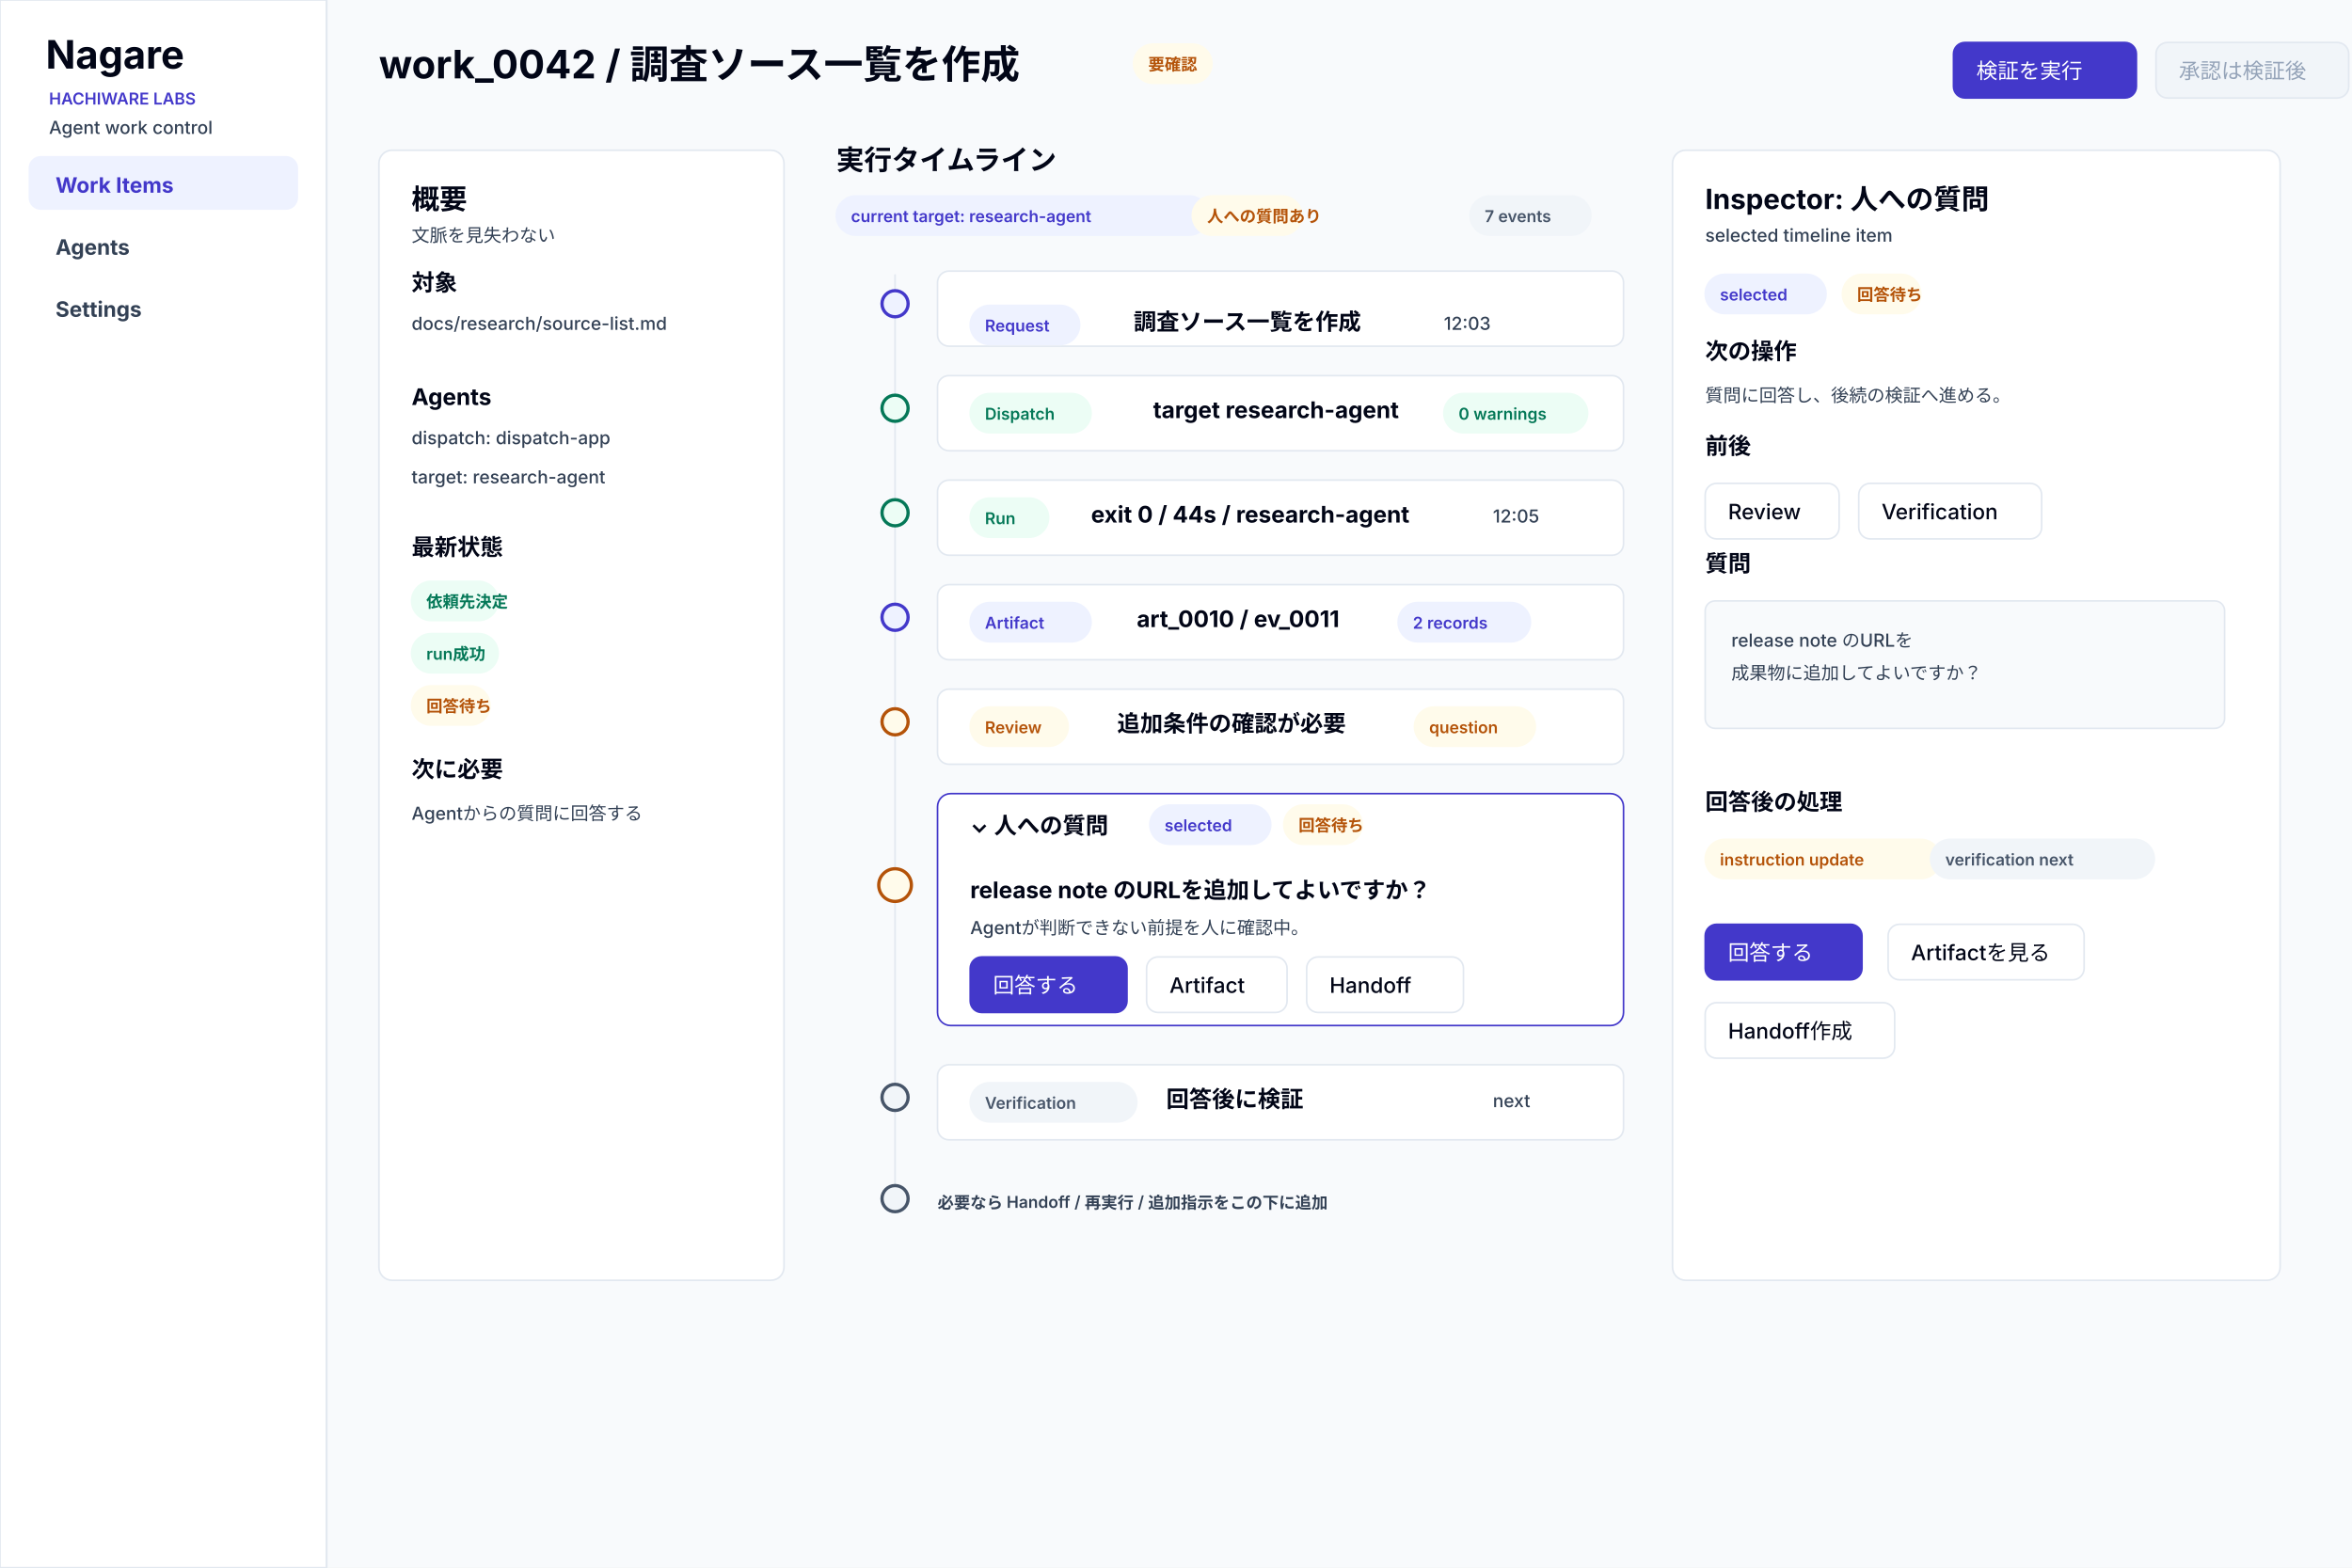
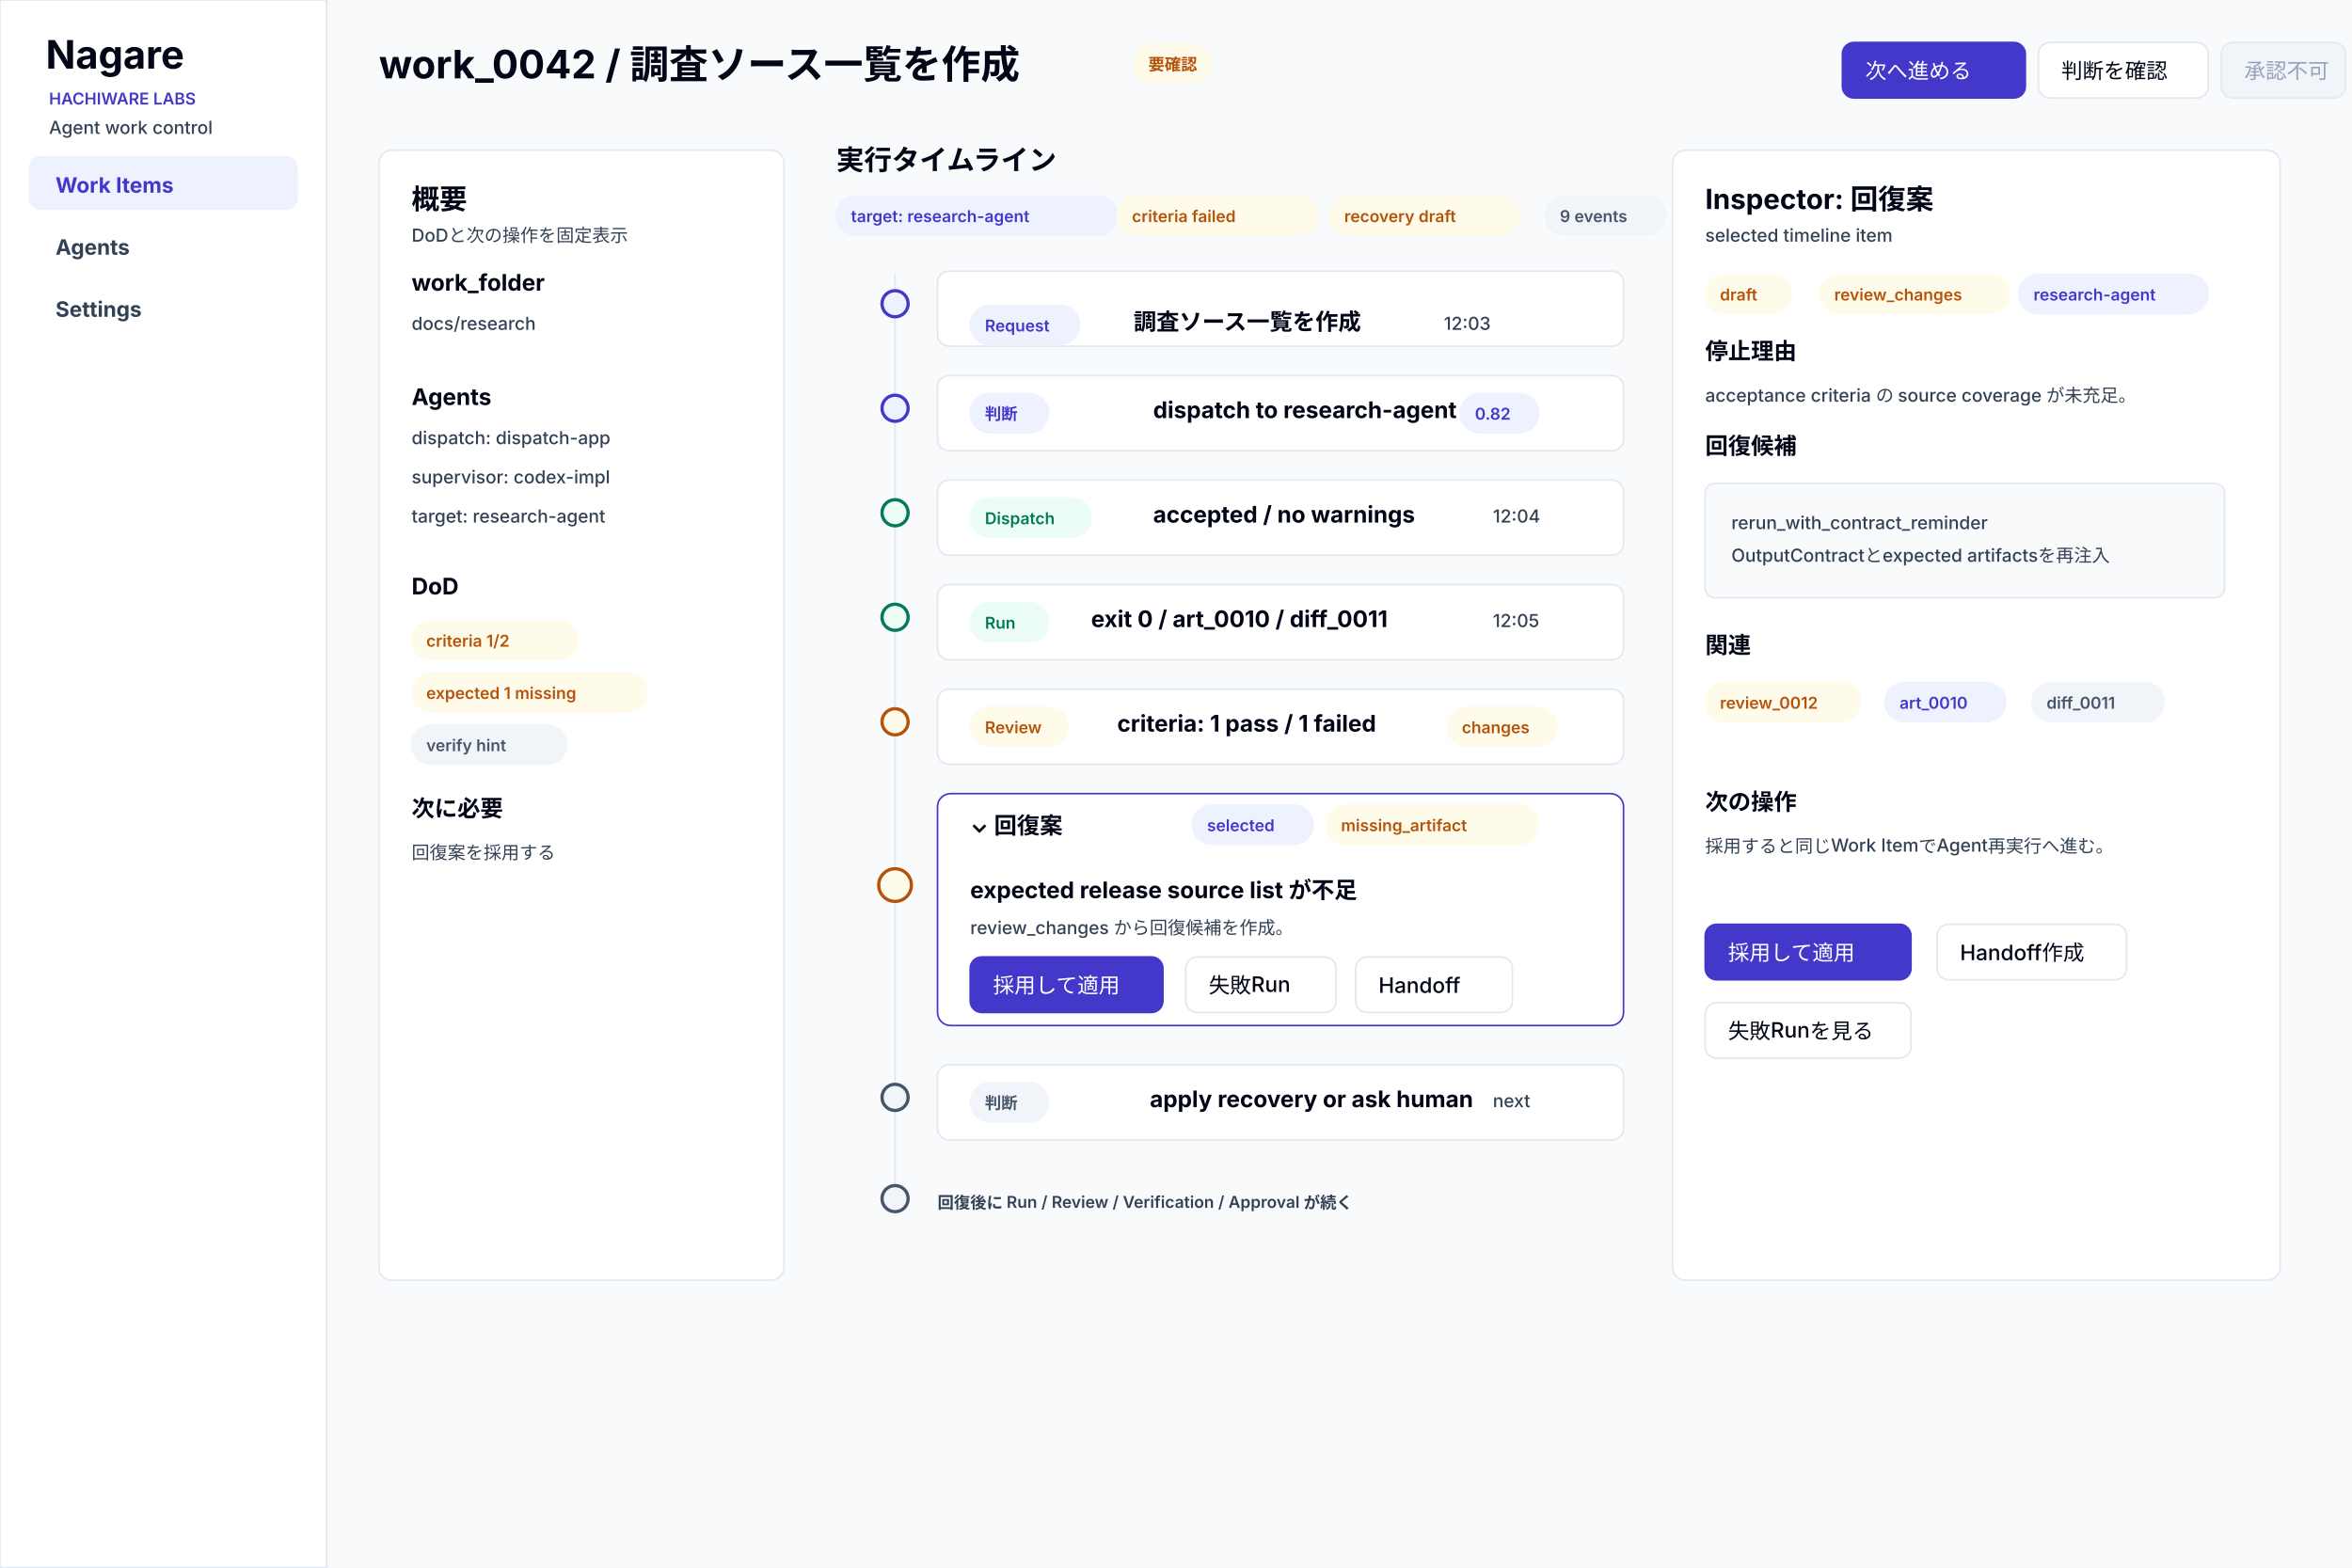
<svg xmlns="http://www.w3.org/2000/svg" width="1440" height="960" viewBox="0 0 1440 960">
  <rect width="1440" height="960" fill="#f8fafc" />
  <style>
    .title{font:700 24px Inter,Segoe UI,"Yu Gothic UI",Meiryo,Arial,sans-serif;fill:#020617}
    .h2{font:700 17px Inter,Segoe UI,"Yu Gothic UI",Meiryo,Arial,sans-serif;fill:#020617}
    .h3{font:700 14px Inter,Segoe UI,"Yu Gothic UI",Meiryo,Arial,sans-serif;fill:#020617}
    .body{font:500 13px Inter,Segoe UI,"Yu Gothic UI",Meiryo,Arial,sans-serif;fill:#020617}
    .small{font:500 11px Inter,Segoe UI,"Yu Gothic UI",Meiryo,Arial,sans-serif;fill:#334155}
    .tiny{font:600 10px Inter,Segoe UI,"Yu Gothic UI",Meiryo,Arial,sans-serif;fill:#334155}
    .mono{font:500 12px Consolas,Menlo,monospace;fill:#020617}
    .nav{font:650 13px Inter,Segoe UI,Arial,sans-serif;fill:#334155}
    .nav-on{font:700 13px Inter,Segoe UI,Arial,sans-serif;fill:#4338ca}
  </style>
  <rect x="0" y="0" width="200" height="960" rx="0" fill="#ffffff" stroke="#e2e8f0" />
  <text x="28" y="42" class="title">Nagare</text>
  <text x="30" y="64" class="tiny" style="fill:#4338ca">HACHIWARE LABS</text>
  <text x="30" y="82" class="small">Agent work control</text>
  <rect x="18" y="96" width="164" height="32" rx="7" fill="#eef2ff" stroke="#eef2ff" />
  <text x="34" y="118" class="nav-on">Work Items</text>
  <text x="34" y="156" class="nav">Agents</text>
  <text x="34" y="194" class="nav">Settings</text>
  <line x1="200" y1="0" x2="200" y2="960" stroke="#e2e8f0" />
  <text x="232" y="48" class="title">work_0042 / 調査ソース一覧を作成</text>
  <rect x="694" y="27" width="48" height="24" rx="12" fill="#fffbeb" stroke="#fffbeb" />
  <text x="703" y="43" class="tiny" style="fill:#b45309">要確認</text>
-   <rect x="1196" y="26" width="112" height="34" rx="7" fill="#4338ca" stroke="#4338ca" />
-   <text x="1210" y="48" class="body" style="fill:#ffffff">検証を実行</text>
-   <rect x="1320" y="26" width="118" height="34" rx="7" fill="#f1f5f9" stroke="#e2e8f0" />
-   <text x="1334" y="48" class="body" style="fill:#94a3b8">承認は検証後</text>
+   <rect x="1128" y="26" width="112" height="34" rx="7" fill="#4338ca" stroke="#4338ca" />
+   <text x="1142" y="48" class="body" style="fill:#ffffff">次へ進める</text>
+   <rect x="1248" y="26" width="104" height="34" rx="7" fill="#ffffff" stroke="#e2e8f0" />
+   <text x="1262" y="48" class="body" style="fill:#020617">判断を確認</text>
+   <rect x="1360" y="26" width="76" height="34" rx="7" fill="#f1f5f9" stroke="#e2e8f0" />
+   <text x="1374" y="48" class="body" style="fill:#94a3b8">承認不可</text>
  <rect x="232" y="92" width="248" height="692" rx="8" fill="#ffffff" stroke="#e2e8f0" />
  <text x="252" y="128" class="h2">概要</text>
-   <text x="252" y="148" class="small">文脈を見失わない</text>
-   <text x="252" y="178" class="h3">対象</text>
-   <text x="252" y="202" class="small">docs/research/source-list.md</text>
+   <text x="252" y="148" class="small">DoDと次の操作を固定表示</text>
+   <text x="252" y="178" class="h3">work_folder</text>
+   <text x="252" y="202" class="small">docs/research</text>
  <text x="252" y="248" class="h3">Agents</text>
  <text x="252" y="272" class="small">dispatch: dispatch-app</text>
-   <text x="252" y="296" class="small">target: research-agent</text>
-   <text x="252" y="340" class="h3">最新状態</text>
-   <rect x="252" y="356" width="53" height="24" rx="12" fill="#ecfdf5" stroke="#ecfdf5" />
-   <text x="261" y="372" class="tiny" style="fill:#047857">依頼先決定</text>
-   <rect x="252" y="388" width="53" height="24" rx="12" fill="#ecfdf5" stroke="#ecfdf5" />
-   <text x="261" y="404" class="tiny" style="fill:#047857">run成功</text>
-   <rect x="252" y="420" width="48" height="24" rx="12" fill="#fffbeb" stroke="#fffbeb" />
-   <text x="261" y="436" class="tiny" style="fill:#b45309">回答待ち</text>
-   <text x="252" y="476" class="h3">次に必要</text>
-   <text x="252" y="502" class="small">Agentからの質問に回答する</text>
+   <text x="252" y="296" class="small">supervisor: codex-impl</text>
+   <text x="252" y="320" class="small">target: research-agent</text>
+   <text x="252" y="364" class="h3">DoD</text>
+   <rect x="252" y="380" width="102" height="24" rx="12" fill="#fffbeb" stroke="#fffbeb" />
+   <text x="261" y="396" class="tiny" style="fill:#b45309">criteria 1/2</text>
+   <rect x="252" y="412" width="144" height="24" rx="12" fill="#fffbeb" stroke="#fffbeb" />
+   <text x="261" y="428" class="tiny" style="fill:#b45309">expected 1 missing</text>
+   <rect x="252" y="444" width="95" height="24" rx="12" fill="#f1f5f9" stroke="#f1f5f9" />
+   <text x="261" y="460" class="tiny" style="fill:#475569">verify hint</text>
+   <text x="252" y="500" class="h3">次に必要</text>
+   <text x="252" y="526" class="small">回復案を採用する</text>
  <text x="512" y="104" class="h2">実行タイムライン</text>
-   <rect x="512" y="120" width="228" height="24" rx="12" fill="#eef2ff" stroke="#eef2ff" />
-   <text x="521" y="136" class="tiny" style="fill:#4338ca">current target: research-agent</text>
-   <rect x="730" y="120" width="67" height="24" rx="12" fill="#fffbeb" stroke="#fffbeb" />
-   <text x="739" y="136" class="tiny" style="fill:#b45309">人への質問あり</text>
-   <rect x="900" y="120" width="74" height="24" rx="12" fill="#f1f5f9" stroke="#f1f5f9" />
-   <text x="909" y="136" class="tiny" style="fill:#475569">7 events</text>
+   <rect x="512" y="120" width="172" height="24" rx="12" fill="#eef2ff" stroke="#eef2ff" />
+   <text x="521" y="136" class="tiny" style="fill:#4338ca">target: research-agent</text>
+   <rect x="684" y="120" width="123" height="24" rx="12" fill="#fffbeb" stroke="#fffbeb" />
+   <text x="693" y="136" class="tiny" style="fill:#b45309">criteria failed</text>
+   <rect x="814" y="120" width="116" height="24" rx="12" fill="#fffbeb" stroke="#fffbeb" />
+   <text x="823" y="136" class="tiny" style="fill:#b45309">recovery draft</text>
+   <rect x="946" y="120" width="74" height="24" rx="12" fill="#f1f5f9" stroke="#f1f5f9" />
+   <text x="955" y="136" class="tiny" style="fill:#475569">9 events</text>
  <line x1="548" y1="168" x2="548" y2="728" stroke="#e2e8f0" />
  <circle cx="548" cy="186" r="8" fill="#eef2ff" stroke="#4338ca" stroke-width="2" />
  <rect x="574" y="166" width="420" height="46" rx="7" fill="#ffffff" stroke="#e2e8f0" />
  <rect x="594" y="187" width="67" height="24" rx="12" fill="#eef2ff" stroke="#eef2ff" />
  <text x="603" y="203" class="tiny" style="fill:#4338ca">Request</text>
  <text x="694" y="202" class="h3">調査ソース一覧を作成</text>
  <text x="884" y="202" class="small">12:03</text>
-   <circle cx="548" cy="250" r="8" fill="#ecfdf5" stroke="#047857" stroke-width="2" />
+   <circle cx="548" cy="250" r="8" fill="#eef2ff" stroke="#4338ca" stroke-width="2" />
  <rect x="574" y="230" width="420" height="46" rx="7" fill="#ffffff" stroke="#e2e8f0" />
-   <rect x="594" y="241" width="74" height="24" rx="12" fill="#ecfdf5" stroke="#ecfdf5" />
-   <text x="603" y="257" class="tiny" style="fill:#047857">Dispatch</text>
-   <text x="706" y="256" class="h3">target research-agent</text>
-   <rect x="884" y="241" width="88" height="24" rx="12" fill="#ecfdf5" stroke="#ecfdf5" />
-   <text x="893" y="257" class="tiny" style="fill:#047857">0 warnings</text>
+   <rect x="594" y="241" width="48" height="24" rx="12" fill="#eef2ff" stroke="#eef2ff" />
+   <text x="603" y="257" class="tiny" style="fill:#4338ca">判断</text>
+   <text x="706" y="256" class="h3">dispatch to research-agent</text>
+   <rect x="894" y="241" width="48" height="24" rx="12" fill="#eef2ff" stroke="#eef2ff" />
+   <text x="903" y="257" class="tiny" style="fill:#4338ca">0.82</text>
  <circle cx="548" cy="314" r="8" fill="#ecfdf5" stroke="#047857" stroke-width="2" />
  <rect x="574" y="294" width="420" height="46" rx="7" fill="#ffffff" stroke="#e2e8f0" />
-   <rect x="594" y="305" width="48" height="24" rx="12" fill="#ecfdf5" stroke="#ecfdf5" />
-   <text x="603" y="321" class="tiny" style="fill:#047857">Run</text>
-   <text x="668" y="320" class="h3">exit 0 / 44s / research-agent</text>
-   <text x="914" y="320" class="small">12:05</text>
-   <circle cx="548" cy="378" r="8" fill="#eef2ff" stroke="#4338ca" stroke-width="2" />
+   <rect x="594" y="305" width="74" height="24" rx="12" fill="#ecfdf5" stroke="#ecfdf5" />
+   <text x="603" y="321" class="tiny" style="fill:#047857">Dispatch</text>
+   <text x="706" y="320" class="h3">accepted / no warnings</text>
+   <text x="914" y="320" class="small">12:04</text>
+   <circle cx="548" cy="378" r="8" fill="#ecfdf5" stroke="#047857" stroke-width="2" />
  <rect x="574" y="358" width="420" height="46" rx="7" fill="#ffffff" stroke="#e2e8f0" />
-   <rect x="594" y="369" width="74" height="24" rx="12" fill="#eef2ff" stroke="#eef2ff" />
-   <text x="603" y="385" class="tiny" style="fill:#4338ca">Artifact</text>
-   <text x="696" y="384" class="h3">art_0010 / ev_0011</text>
-   <rect x="856" y="369" width="81" height="24" rx="12" fill="#eef2ff" stroke="#eef2ff" />
-   <text x="865" y="385" class="tiny" style="fill:#4338ca">2 records</text>
+   <rect x="594" y="369" width="48" height="24" rx="12" fill="#ecfdf5" stroke="#ecfdf5" />
+   <text x="603" y="385" class="tiny" style="fill:#047857">Run</text>
+   <text x="668" y="384" class="h3">exit 0 / art_0010 / diff_0011</text>
+   <text x="914" y="384" class="small">12:05</text>
  <circle cx="548" cy="442" r="8" fill="#fffbeb" stroke="#b45309" stroke-width="2" />
  <rect x="574" y="422" width="420" height="46" rx="7" fill="#ffffff" stroke="#e2e8f0" />
  <rect x="594" y="433" width="60" height="24" rx="12" fill="#fffbeb" stroke="#fffbeb" />
  <text x="603" y="449" class="tiny" style="fill:#b45309">Review</text>
-   <text x="684" y="448" class="h3">追加条件の確認が必要</text>
-   <rect x="866" y="433" width="74" height="24" rx="12" fill="#fffbeb" stroke="#fffbeb" />
-   <text x="875" y="449" class="tiny" style="fill:#b45309">question</text>
+   <text x="684" y="448" class="h3">criteria: 1 pass / 1 failed</text>
+   <rect x="886" y="433" width="67" height="24" rx="12" fill="#fffbeb" stroke="#fffbeb" />
+   <text x="895" y="449" class="tiny" style="fill:#b45309">changes</text>
  <circle cx="548" cy="542" r="10" fill="#fffbeb" stroke="#b45309" stroke-width="2" />
  <rect x="574" y="486" width="420" height="142" rx="8" fill="#ffffff" stroke="#4338ca" />
-   <text x="594" y="510" class="h3">⌄ 人への質問</text>
-   <rect x="704" y="493" width="74" height="24" rx="12" fill="#eef2ff" stroke="#eef2ff" />
-   <text x="713" y="509" class="tiny" style="fill:#4338ca">selected</text>
-   <rect x="786" y="493" width="48" height="24" rx="12" fill="#fffbeb" stroke="#fffbeb" />
-   <text x="795" y="509" class="tiny" style="fill:#b45309">回答待ち</text>
-   <text x="594" y="550" class="h3">release note のURLを追加してよいですか？</text>
-   <text x="594" y="572" class="small">Agentが判断できない前提を人に確認中。</text>
-   <rect x="594" y="586" width="96" height="34" rx="7" fill="#4338ca" stroke="#4338ca" />
-   <text x="608" y="608" class="body" style="fill:#ffffff">回答する</text>
-   <rect x="702" y="586" width="86" height="34" rx="7" fill="#ffffff" stroke="#e2e8f0" />
-   <text x="716" y="608" class="body" style="fill:#020617">Artifact</text>
-   <rect x="800" y="586" width="96" height="34" rx="7" fill="#ffffff" stroke="#e2e8f0" />
-   <text x="814" y="608" class="body" style="fill:#020617">Handoff</text>
+   <text x="594" y="510" class="h3">⌄ 回復案</text>
+   <rect x="730" y="493" width="74" height="24" rx="12" fill="#eef2ff" stroke="#eef2ff" />
+   <text x="739" y="509" class="tiny" style="fill:#4338ca">selected</text>
+   <rect x="812" y="493" width="130" height="24" rx="12" fill="#fffbeb" stroke="#fffbeb" />
+   <text x="821" y="509" class="tiny" style="fill:#b45309">missing_artifact</text>
+   <text x="594" y="550" class="h3">expected release source list が不足</text>
+   <text x="594" y="572" class="small">review_changes から回復候補を作成。</text>
+   <rect x="594" y="586" width="118" height="34" rx="7" fill="#4338ca" stroke="#4338ca" />
+   <text x="608" y="608" class="body" style="fill:#ffffff">採用して適用</text>
+   <rect x="726" y="586" width="92" height="34" rx="7" fill="#ffffff" stroke="#e2e8f0" />
+   <text x="740" y="608" class="body" style="fill:#020617">失敗Run</text>
+   <rect x="830" y="586" width="96" height="34" rx="7" fill="#ffffff" stroke="#e2e8f0" />
+   <text x="844" y="608" class="body" style="fill:#020617">Handoff</text>
  <circle cx="548" cy="672" r="8" fill="#f1f5f9" stroke="#475569" stroke-width="2" />
  <rect x="574" y="652" width="420" height="46" rx="7" fill="#ffffff" stroke="#e2e8f0" />
-   <rect x="594" y="663" width="102" height="24" rx="12" fill="#f1f5f9" stroke="#f1f5f9" />
-   <text x="603" y="679" class="tiny" style="fill:#475569">Verification</text>
-   <text x="714" y="678" class="h3">回答後に検証</text>
+   <rect x="594" y="663" width="48" height="24" rx="12" fill="#f1f5f9" stroke="#f1f5f9" />
+   <text x="603" y="679" class="tiny" style="fill:#475569">判断</text>
+   <text x="704" y="678" class="h3">apply recovery or ask human</text>
  <text x="914" y="678" class="small">next</text>
  <circle cx="548" cy="734" r="8" fill="#f1f5f9" stroke="#475569" stroke-width="2" />
-   <text x="574" y="740" class="tiny">必要なら Handoff / 再実行 / 追加指示をこの下に追加</text>
+   <text x="574" y="740" class="tiny">回復後に Run / Review / Verification / Approval が続く</text>
  <rect x="1024" y="92" width="372" height="692" rx="8" fill="#ffffff" stroke="#e2e8f0" />
-   <text x="1044" y="128" class="h2">Inspector: 人への質問</text>
+   <text x="1044" y="128" class="h2">Inspector: 回復案</text>
  <text x="1044" y="148" class="small">selected timeline item</text>
-   <rect x="1044" y="168" width="74" height="24" rx="12" fill="#eef2ff" stroke="#eef2ff" />
-   <text x="1053" y="184" class="tiny" style="fill:#4338ca">selected</text>
-   <rect x="1128" y="168" width="48" height="24" rx="12" fill="#fffbeb" stroke="#fffbeb" />
-   <text x="1137" y="184" class="tiny" style="fill:#b45309">回答待ち</text>
-   <text x="1044" y="220" class="h3">次の操作</text>
-   <text x="1044" y="246" class="small">質問に回答し、後続の検証へ進める。</text>
-   <text x="1044" y="278" class="h3">前後</text>
-   <rect x="1044" y="296" width="82" height="34" rx="7" fill="#ffffff" stroke="#e2e8f0" />
-   <text x="1058" y="318" class="body" style="fill:#020617">Review</text>
-   <rect x="1138" y="296" width="112" height="34" rx="7" fill="#ffffff" stroke="#e2e8f0" />
-   <text x="1152" y="318" class="body" style="fill:#020617">Verification</text>
-   <text x="1044" y="350" class="h3">質問</text>
-   <rect x="1044" y="368" width="318" height="78" rx="6" fill="#f8fafc" stroke="#e2e8f0" />
-   <text x="1060" y="396" class="small">release note のURLを</text>
-   <text x="1060" y="416" class="small">成果物に追加してよいですか？</text>
-   <text x="1044" y="496" class="h3">回答後の処理</text>
-   <rect x="1044" y="514" width="144" height="24" rx="12" fill="#fffbeb" stroke="#fffbeb" />
-   <text x="1053" y="530" class="tiny" style="fill:#b45309">instruction update</text>
-   <rect x="1182" y="514" width="137" height="24" rx="12" fill="#f1f5f9" stroke="#f1f5f9" />
-   <text x="1191" y="530" class="tiny" style="fill:#475569">verification next</text>
-   <rect x="1044" y="566" width="96" height="34" rx="7" fill="#4338ca" stroke="#4338ca" />
-   <text x="1058" y="588" class="body" style="fill:#ffffff">回答する</text>
-   <rect x="1156" y="566" width="120" height="34" rx="7" fill="#ffffff" stroke="#e2e8f0" />
-   <text x="1170" y="588" class="body" style="fill:#020617">Artifactを見る</text>
-   <rect x="1044" y="614" width="116" height="34" rx="7" fill="#ffffff" stroke="#e2e8f0" />
-   <text x="1058" y="636" class="body" style="fill:#020617">Handoff作成</text>
+   <rect x="1044" y="168" width="53" height="24" rx="12" fill="#fffbeb" stroke="#fffbeb" />
+   <text x="1053" y="184" class="tiny" style="fill:#b45309">draft</text>
+   <rect x="1114" y="168" width="116" height="24" rx="12" fill="#fffbeb" stroke="#fffbeb" />
+   <text x="1123" y="184" class="tiny" style="fill:#b45309">review_changes</text>
+   <rect x="1236" y="168" width="116" height="24" rx="12" fill="#eef2ff" stroke="#eef2ff" />
+   <text x="1245" y="184" class="tiny" style="fill:#4338ca">research-agent</text>
+   <text x="1044" y="220" class="h3">停止理由</text>
+   <text x="1044" y="246" class="small">acceptance criteria の source coverage が未充足。</text>
+   <text x="1044" y="278" class="h3">回復候補</text>
+   <rect x="1044" y="296" width="318" height="70" rx="6" fill="#f8fafc" stroke="#e2e8f0" />
+   <text x="1060" y="324" class="small">rerun_with_contract_reminder</text>
+   <text x="1060" y="344" class="small">OutputContractとexpected artifactsを再注入</text>
+   <text x="1044" y="400" class="h3">関連</text>
+   <rect x="1044" y="418" width="95" height="24" rx="12" fill="#fffbeb" stroke="#fffbeb" />
+   <text x="1053" y="434" class="tiny" style="fill:#b45309">review_0012</text>
+   <rect x="1154" y="418" width="74" height="24" rx="12" fill="#eef2ff" stroke="#eef2ff" />
+   <text x="1163" y="434" class="tiny" style="fill:#4338ca">art_0010</text>
+   <rect x="1244" y="418" width="81" height="24" rx="12" fill="#f1f5f9" stroke="#f1f5f9" />
+   <text x="1253" y="434" class="tiny" style="fill:#475569">diff_0011</text>
+   <text x="1044" y="496" class="h3">次の操作</text>
+   <text x="1044" y="522" class="small">採用すると同じWork ItemでAgent再実行へ進む。</text>
+   <rect x="1044" y="566" width="126" height="34" rx="7" fill="#4338ca" stroke="#4338ca" />
+   <text x="1058" y="588" class="body" style="fill:#ffffff">採用して適用</text>
+   <rect x="1186" y="566" width="116" height="34" rx="7" fill="#ffffff" stroke="#e2e8f0" />
+   <text x="1200" y="588" class="body" style="fill:#020617">Handoff作成</text>
+   <rect x="1044" y="614" width="126" height="34" rx="7" fill="#ffffff" stroke="#e2e8f0" />
+   <text x="1058" y="636" class="body" style="fill:#020617">失敗Runを見る</text>
</svg>
